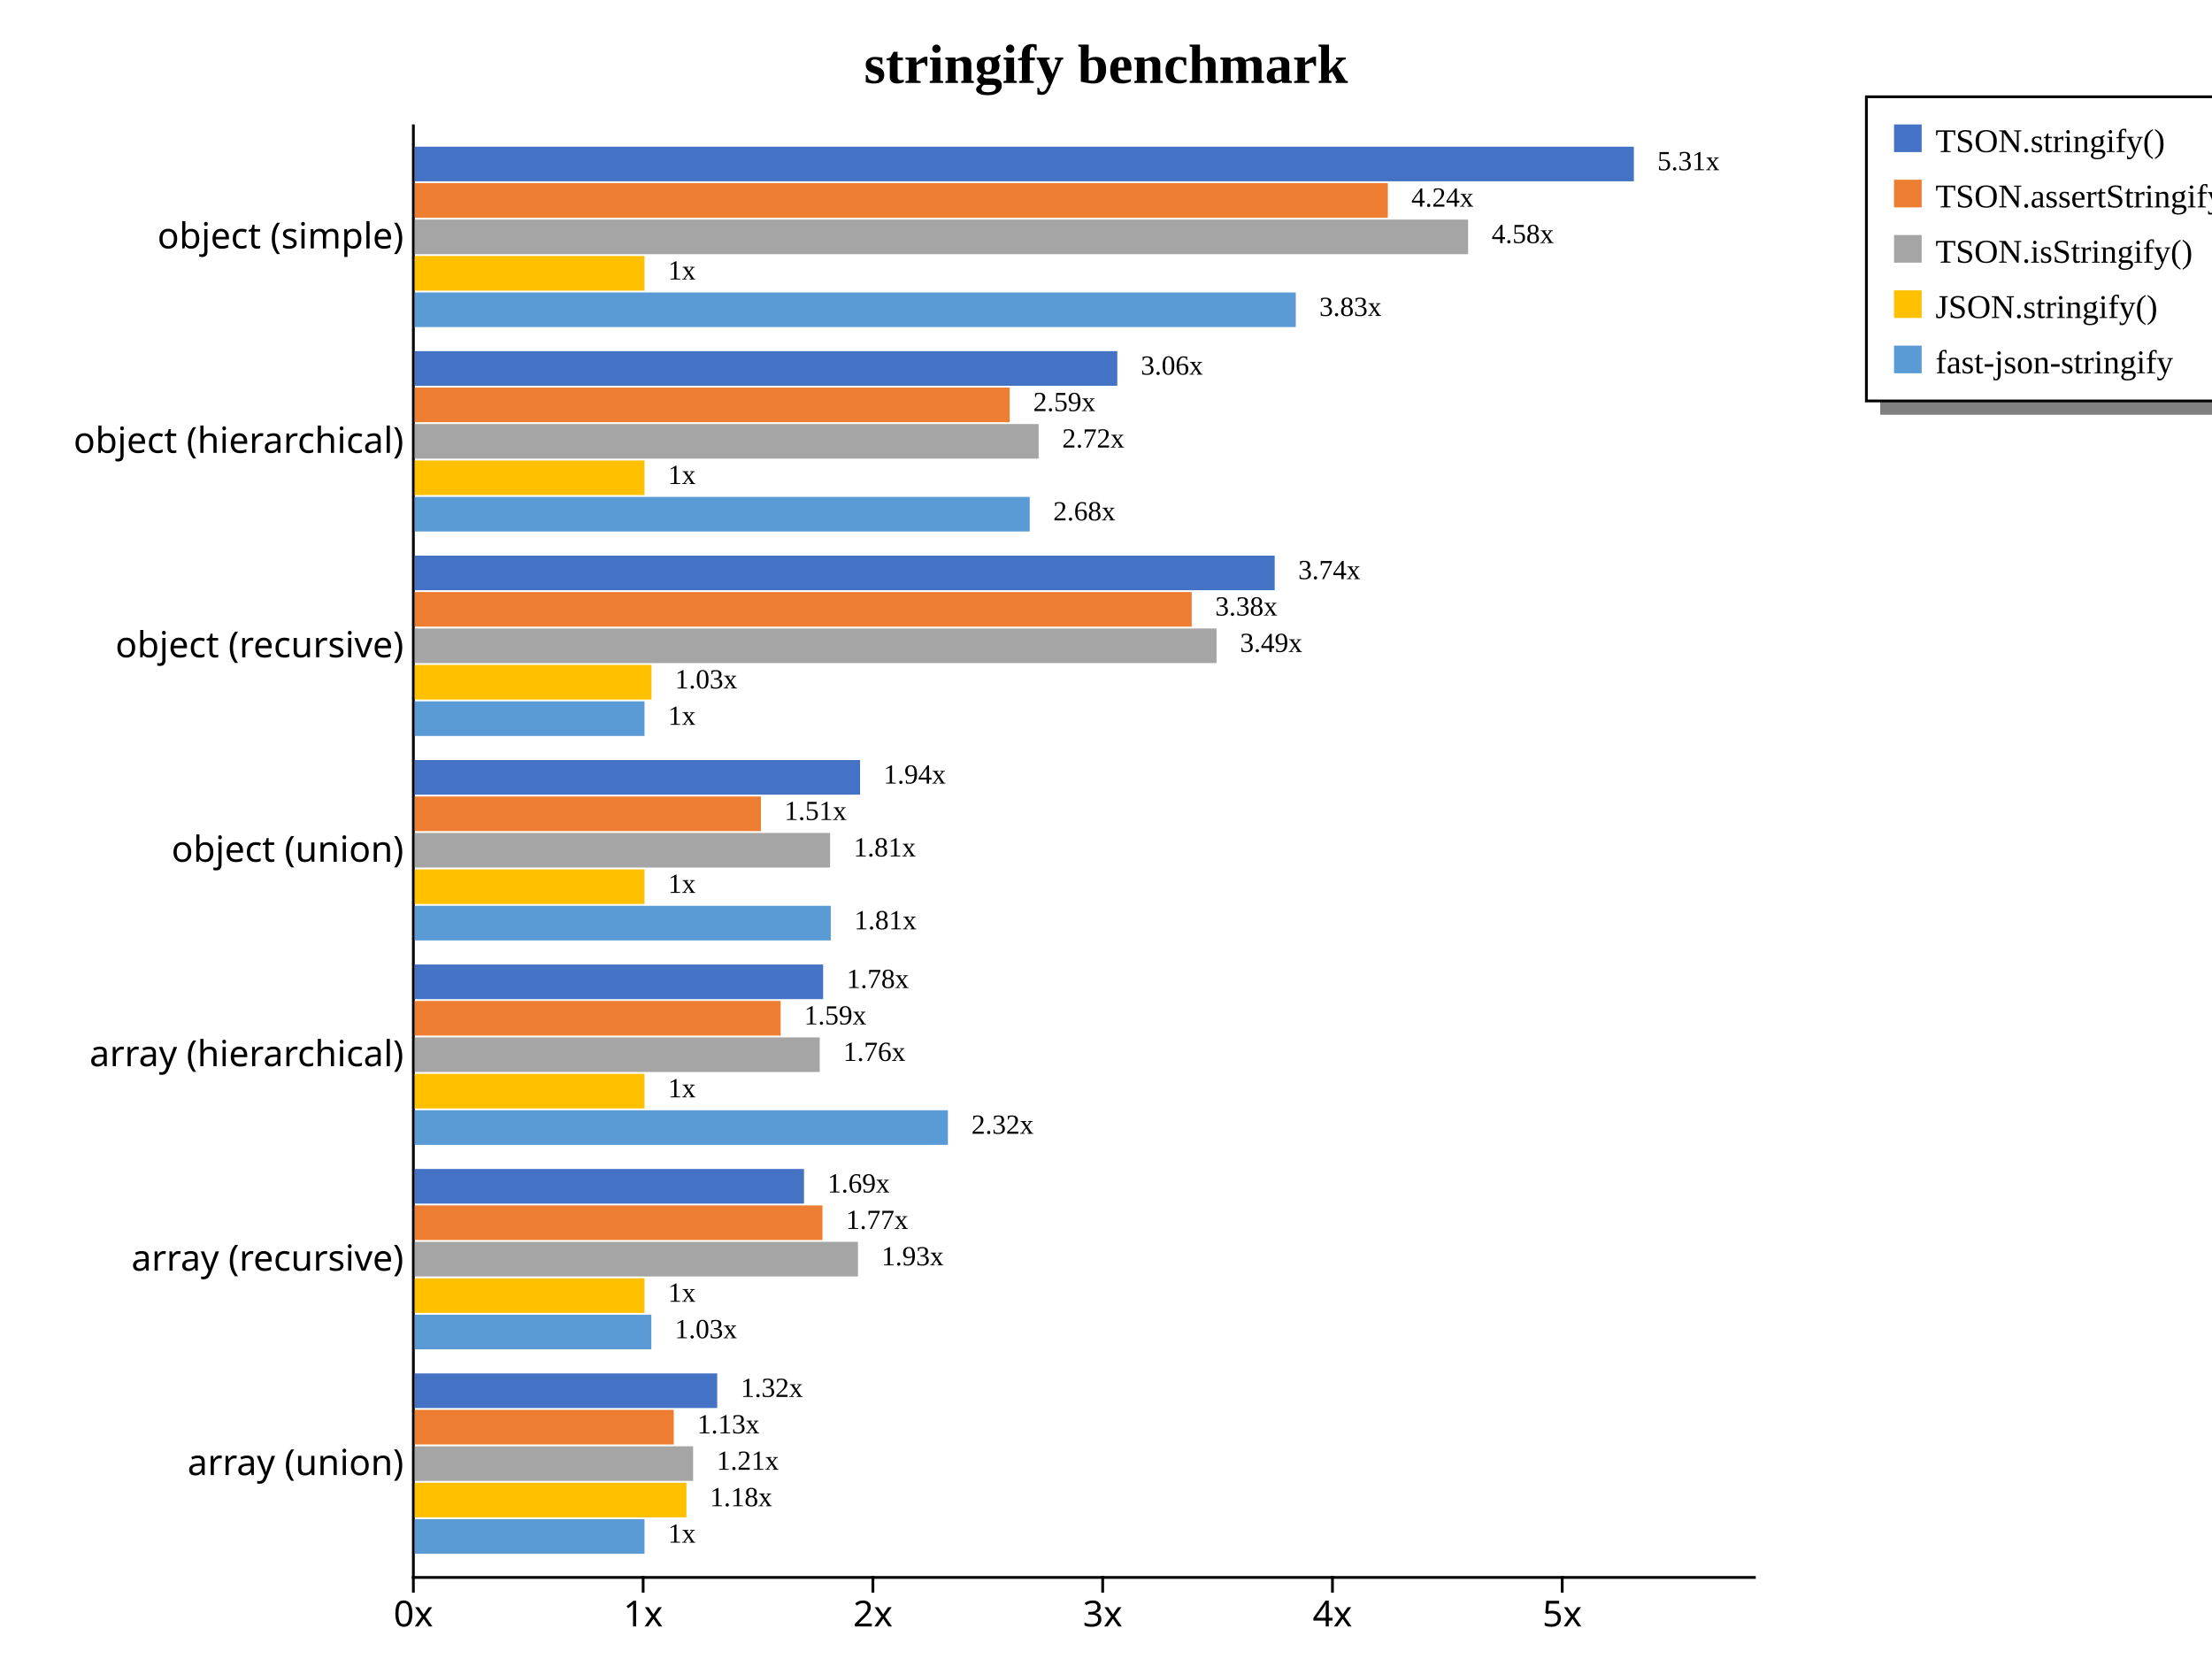
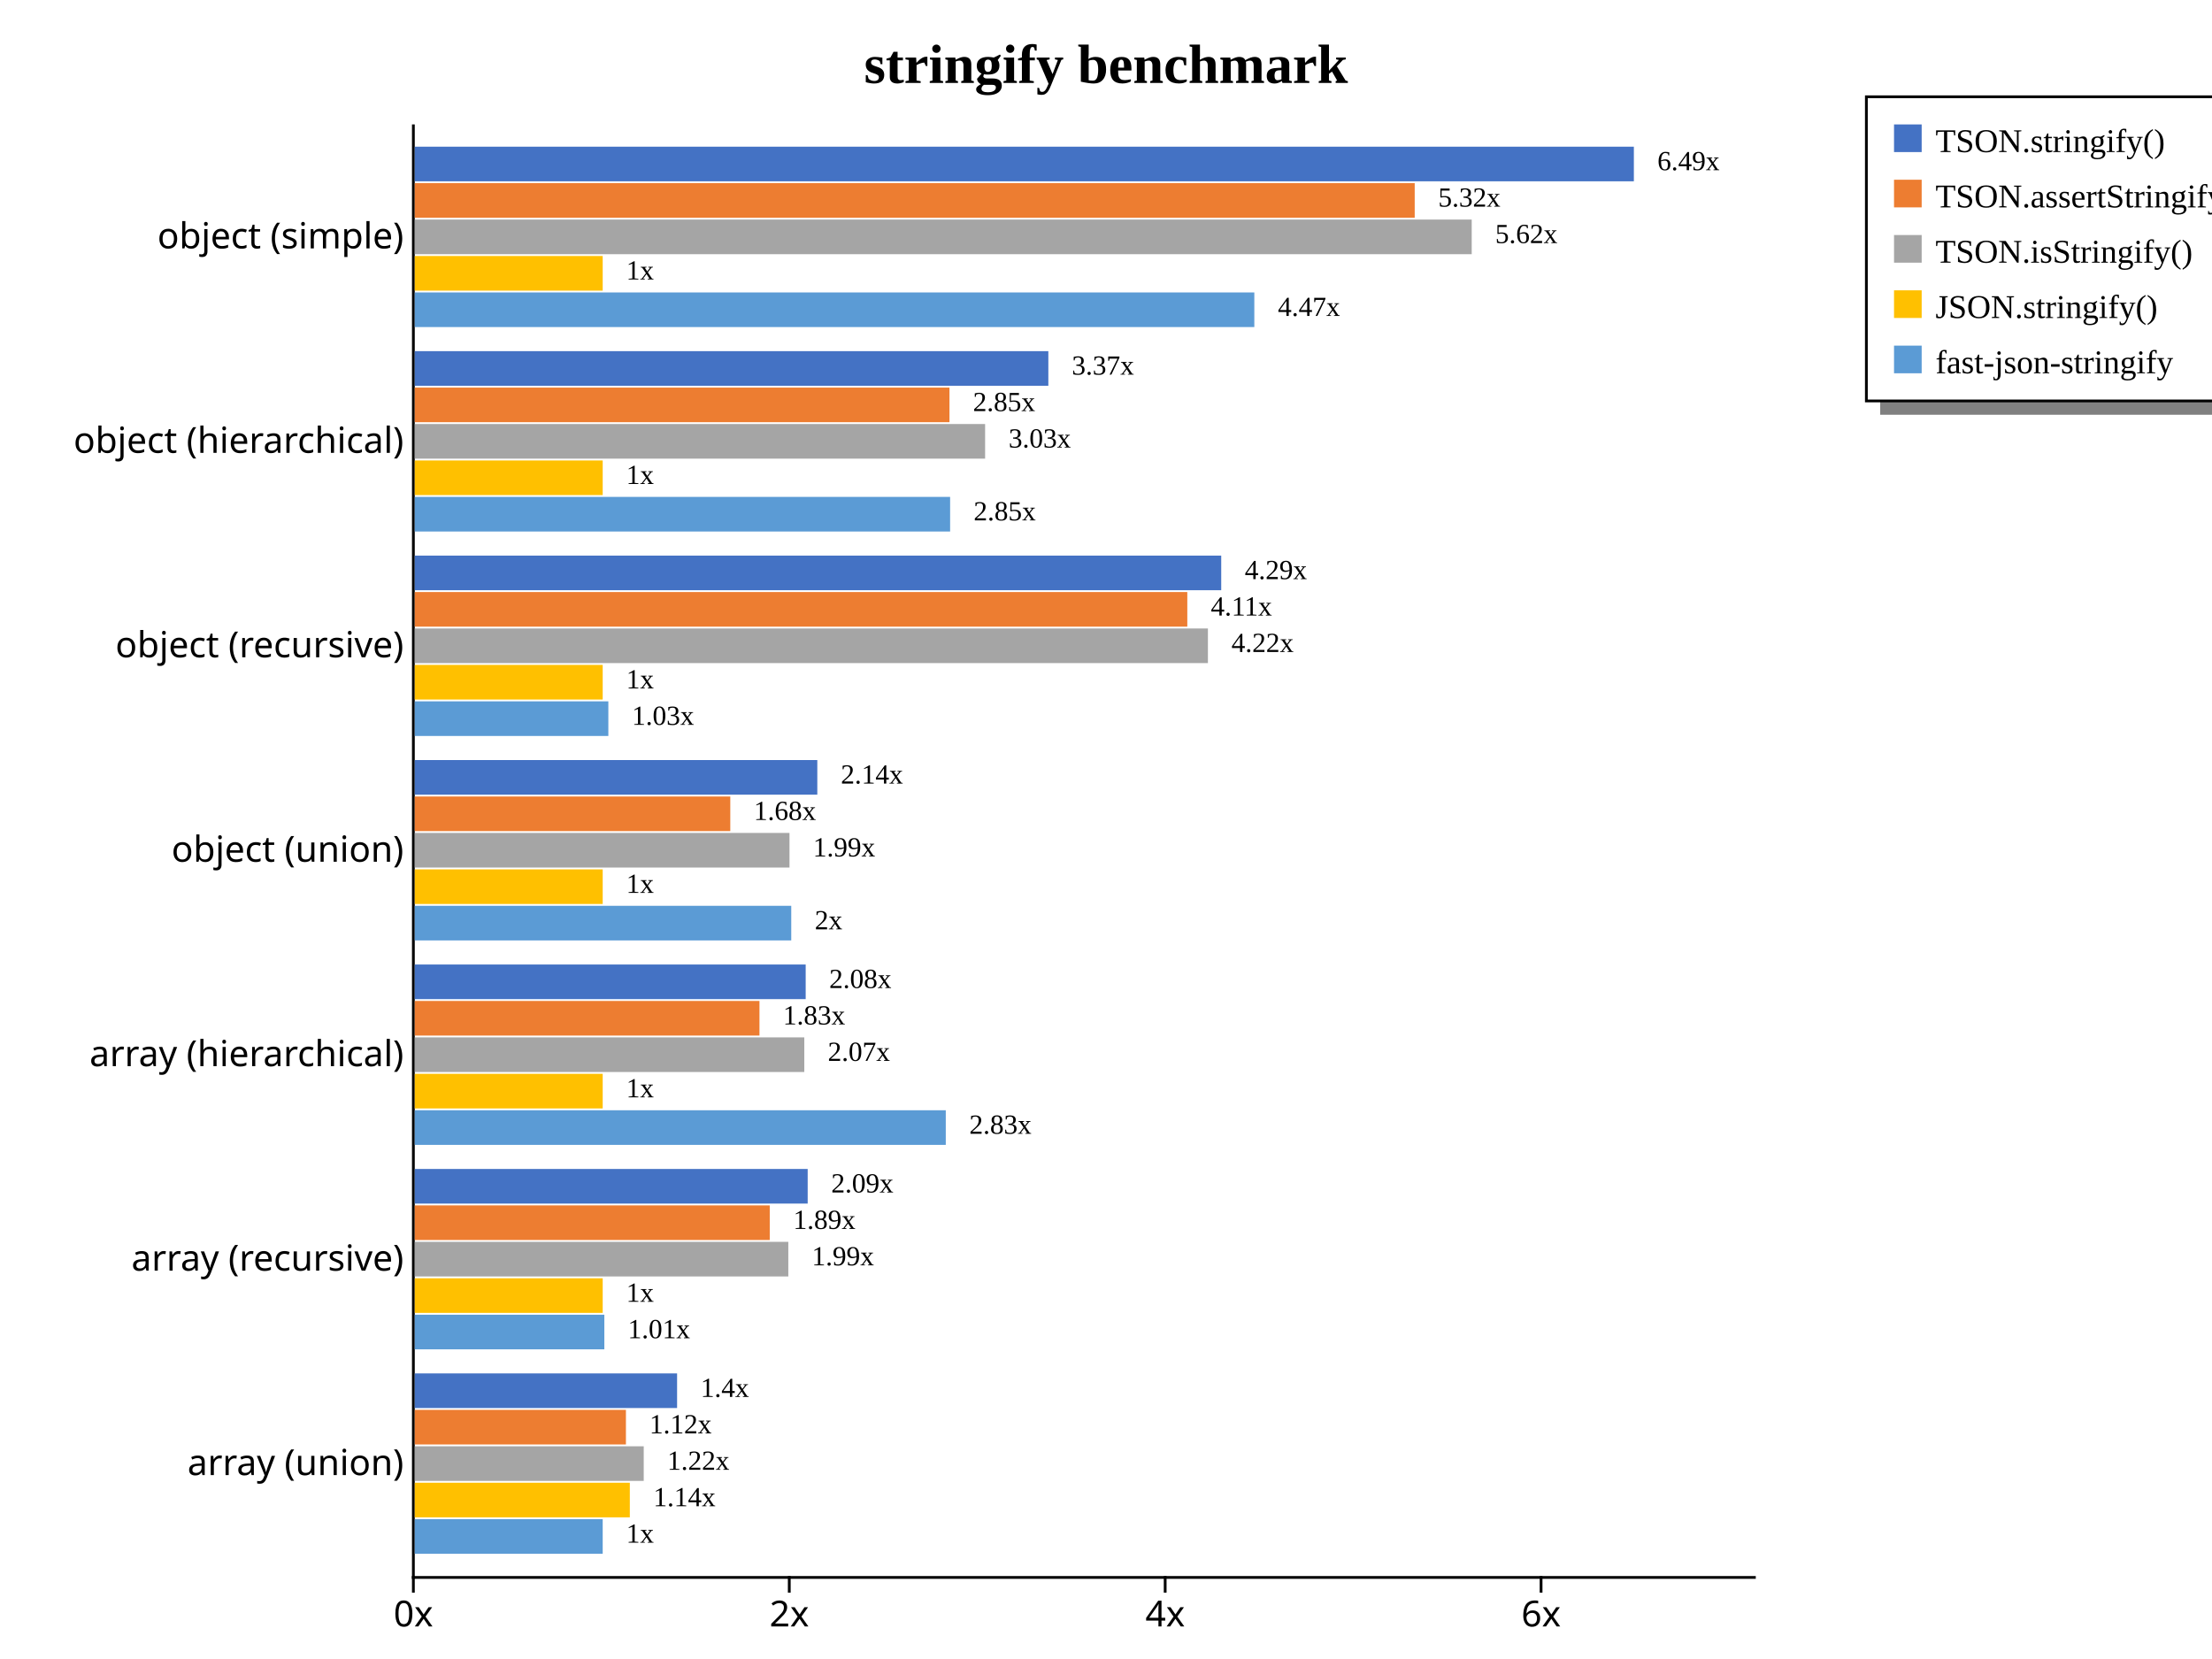
<svg xmlns="http://www.w3.org/2000/svg" width="800" height="600" style="background-color: white;">
  <g class="y axis" transform="translate(149,45)" fill="none" font-size="10" font-family="sans-serif" text-anchor="end" style="font-size: 13px;">
    <path class="domain" stroke="#000" d="M0,0.5H0.5V525.5H0" />
    <g class="tick" opacity="1" transform="translate(0,40.66901)" style="font-size: 13px;">
      <line stroke="#000" x2="0" />
      <text fill="#000" x="-3" dy="0.32em">object (simple)    </text>
    </g>
    <g class="tick" opacity="1" transform="translate(0,114.6127)" style="font-size: 13px;">
      <line stroke="#000" x2="0" />
      <text fill="#000" x="-3" dy="0.32em">object (hierarchical)    </text>
    </g>
    <g class="tick" opacity="1" transform="translate(0,188.5563)" style="font-size: 13px;">
      <line stroke="#000" x2="0" />
      <text fill="#000" x="-3" dy="0.32em">object (recursive)    </text>
    </g>
    <g class="tick" opacity="1" transform="translate(0,262.5)" style="font-size: 13px;">
      <line stroke="#000" x2="0" />
      <text fill="#000" x="-3" dy="0.32em">object (union)    </text>
    </g>
    <g class="tick" opacity="1" transform="translate(0,336.4437)" style="font-size: 13px;">
      <line stroke="#000" x2="0" />
      <text fill="#000" x="-3" dy="0.32em">array (hierarchical)    </text>
    </g>
    <g class="tick" opacity="1" transform="translate(0,410.3873)" style="font-size: 13px;">
      <line stroke="#000" x2="0" />
      <text fill="#000" x="-3" dy="0.32em">array (recursive)    </text>
    </g>
    <g class="tick" opacity="1" transform="translate(0,484.331)" style="font-size: 13px;">
      <line stroke="#000" x2="0" />
      <text fill="#000" x="-3" dy="0.32em">array (union)    </text>
    </g>
  </g>
  <g class="x axis" transform="translate(149,570)" fill="none" font-size="10" font-family="sans-serif" text-anchor="middle" style="font-size: 13px;">
    <path class="domain" stroke="#000" d="M0.5,0V0.5H485.5V0" />
    <g class="tick" opacity="1" transform="translate(0.5,0)" style="font-size: 13px;">
      <line stroke="#000" y2="6" />
      <text fill="#000" y="9" dy="0.71em">0x</text>
    </g>
-     <g class="tick" opacity="1" transform="translate(83.60008,0)" style="font-size: 13px;">
-       <line stroke="#000" y2="6" />
-       <text fill="#000" y="9" dy="0.71em">1x</text>
-     </g>
-     <g class="tick" opacity="1" transform="translate(166.7002,0)" style="font-size: 13px;">
+     <g class="tick" opacity="1" transform="translate(136.4501,0)" style="font-size: 13px;">
      <line stroke="#000" y2="6" />
      <text fill="#000" y="9" dy="0.71em">2x</text>
    </g>
-     <g class="tick" opacity="1" transform="translate(249.8002,0)" style="font-size: 13px;">
-       <line stroke="#000" y2="6" />
-       <text fill="#000" y="9" dy="0.71em">3x</text>
-     </g>
-     <g class="tick" opacity="1" transform="translate(332.9003,0)" style="font-size: 13px;">
+     <g class="tick" opacity="1" transform="translate(272.4002,0)" style="font-size: 13px;">
      <line stroke="#000" y2="6" />
      <text fill="#000" y="9" dy="0.71em">4x</text>
    </g>
-     <g class="tick" opacity="1" transform="translate(416.0004,0)" style="font-size: 13px;">
+     <g class="tick" opacity="1" transform="translate(408.3504,0)" style="font-size: 13px;">
      <line stroke="#000" y2="6" />
-       <text fill="#000" y="9" dy="0.71em">5x</text>
+       <text fill="#000" y="9" dy="0.71em">6x</text>
    </g>
  </g>
  <text transform="translate(400, 30)" style="text-anchor: middle; font-size: 20px; font-weight: bold;">stringify benchmark</text>
  <rect x="680" y="145" width="200" height="5" fill="gray" />
  <rect x="675" y="35" width="200" height="110" fill="none" stroke="black" />
  <rect x="685" y="45" width="10" height="10" style="fill: #4472c4;" />
  <text x="700" y="55" style="font-size: 12px;">TSON.stringify()</text>
  <rect x="685" y="65" width="10" height="10" style="fill: #ed7d31;" />
  <text x="700" y="75" style="font-size: 12px;">TSON.assertStringify()</text>
  <rect x="685" y="85" width="10" height="10" style="fill: #a5a5a5;" />
  <text x="700" y="95" style="font-size: 12px;">TSON.isStringify()</text>
  <rect x="685" y="105" width="10" height="10" style="fill: #ffc000;" />
  <text x="700" y="115" style="font-size: 12px;">JSON.stringify()</text>
  <rect x="685" y="125" width="10" height="10" style="fill: #5b9bd5;" />
  <text x="700" y="135" style="font-size: 12px;">fast-json-stringify</text>
  <g style="font-size: 13px;">
    <g style="font-size: 13px;">
      <rect x="150" y="53.053" width="440.909" height="12.519" fill="#4472c4" />
-       <rect x="150" y="66.231" width="351.934" height="12.519" fill="#ed7d31" />
-       <rect x="150" y="79.409" width="380.963" height="12.519" fill="#a5a5a5" />
-       <rect x="150" y="92.588" width="83.1" height="12.519" fill="#ffc000" />
-       <rect x="150" y="105.766" width="318.64" height="12.519" fill="#5b9bd5" />
-       <text class="label" x="599.409" y="61.553" font-size="10px">5.31x</text>
-       <text class="label" x="510.434" y="74.731" font-size="10px">4.24x</text>
-       <text class="label" x="539.463" y="87.909" font-size="10px">4.58x</text>
-       <text class="label" x="241.6" y="101.088" font-size="10px">1x</text>
-       <text class="label" x="477.14" y="114.266" font-size="10px">3.83x</text>
+       <rect x="150" y="66.231" width="361.65" height="12.519" fill="#ed7d31" />
+       <rect x="150" y="79.409" width="382.266" height="12.519" fill="#a5a5a5" />
+       <rect x="150" y="92.588" width="67.975" height="12.519" fill="#ffc000" />
+       <rect x="150" y="105.766" width="303.643" height="12.519" fill="#5b9bd5" />
+       <text class="label" x="599.409" y="61.553" font-size="10px">6.49x</text>
+       <text class="label" x="520.15" y="74.731" font-size="10px">5.32x</text>
+       <text class="label" x="540.766" y="87.909" font-size="10px">5.62x</text>
+       <text class="label" x="226.475" y="101.088" font-size="10px">1x</text>
+       <text class="label" x="462.143" y="114.266" font-size="10px">4.47x</text>
+       <text class="label" x="595.909" y="63.053" font-size="8px" />
+       <text class="label" x="516.65" y="76.231" font-size="8px" />
+       <text class="label" x="537.266" y="89.409" font-size="8px" />
+       <text class="label" x="222.975" y="102.588" font-size="8px" />
+       <text class="label" x="458.643" y="115.766" font-size="8px" />
    </g>
    <g style="font-size: 13px;">
-       <rect x="150" y="126.997" width="254.083" height="12.519" fill="#4472c4" />
-       <rect x="150" y="140.175" width="215.171" height="12.519" fill="#ed7d31" />
-       <rect x="150" y="153.353" width="225.641" height="12.519" fill="#a5a5a5" />
-       <rect x="150" y="166.531" width="83.1" height="12.519" fill="#ffc000" />
-       <rect x="150" y="179.709" width="222.409" height="12.519" fill="#5b9bd5" />
-       <text class="label" x="412.583" y="135.497" font-size="10px">3.06x</text>
-       <text class="label" x="373.671" y="148.675" font-size="10px">2.59x</text>
-       <text class="label" x="384.141" y="161.853" font-size="10px">2.72x</text>
-       <text class="label" x="241.6" y="175.031" font-size="10px">1x</text>
-       <text class="label" x="380.909" y="188.209" font-size="10px">2.68x</text>
+       <rect x="150" y="126.997" width="229.146" height="12.519" fill="#4472c4" />
+       <rect x="150" y="140.175" width="193.39" height="12.519" fill="#ed7d31" />
+       <rect x="150" y="153.353" width="206.278" height="12.519" fill="#a5a5a5" />
+       <rect x="150" y="166.531" width="67.975" height="12.519" fill="#ffc000" />
+       <rect x="150" y="179.709" width="193.625" height="12.519" fill="#5b9bd5" />
+       <text class="label" x="387.646" y="135.497" font-size="10px">3.37x</text>
+       <text class="label" x="351.89" y="148.675" font-size="10px">2.85x</text>
+       <text class="label" x="364.778" y="161.853" font-size="10px">3.03x</text>
+       <text class="label" x="226.475" y="175.031" font-size="10px">1x</text>
+       <text class="label" x="352.125" y="188.209" font-size="10px">2.85x</text>
+       <text class="label" x="384.146" y="136.997" font-size="8px" />
+       <text class="label" x="348.39" y="150.175" font-size="8px" />
+       <text class="label" x="361.278" y="163.353" font-size="8px" />
+       <text class="label" x="222.975" y="176.531" font-size="8px" />
+       <text class="label" x="348.625" y="189.709" font-size="8px" />
    </g>
    <g style="font-size: 13px;">
-       <rect x="150" y="200.941" width="311.009" height="12.519" fill="#4472c4" />
-       <rect x="150" y="214.119" width="280.992" height="12.519" fill="#ed7d31" />
-       <rect x="150" y="227.297" width="289.978" height="12.519" fill="#a5a5a5" />
-       <rect x="150" y="240.475" width="85.622" height="12.519" fill="#ffc000" />
-       <rect x="150" y="253.653" width="83.1" height="12.519" fill="#5b9bd5" />
-       <text class="label" x="469.509" y="209.441" font-size="10px">3.74x</text>
-       <text class="label" x="439.492" y="222.619" font-size="10px">3.38x</text>
-       <text class="label" x="448.478" y="235.797" font-size="10px">3.49x</text>
-       <text class="label" x="244.122" y="248.975" font-size="10px">1.03x</text>
-       <text class="label" x="241.6" y="262.153" font-size="10px">1x</text>
+       <rect x="150" y="200.941" width="291.671" height="12.519" fill="#4472c4" />
+       <rect x="150" y="214.119" width="279.404" height="12.519" fill="#ed7d31" />
+       <rect x="150" y="227.297" width="286.861" height="12.519" fill="#a5a5a5" />
+       <rect x="150" y="240.475" width="67.975" height="12.519" fill="#ffc000" />
+       <rect x="150" y="253.653" width="70.017" height="12.519" fill="#5b9bd5" />
+       <text class="label" x="450.171" y="209.441" font-size="10px">4.29x</text>
+       <text class="label" x="437.904" y="222.619" font-size="10px">4.11x</text>
+       <text class="label" x="445.361" y="235.797" font-size="10px">4.22x</text>
+       <text class="label" x="226.475" y="248.975" font-size="10px">1x</text>
+       <text class="label" x="228.517" y="262.153" font-size="10px">1.03x</text>
+       <text class="label" x="446.671" y="210.941" font-size="8px" />
+       <text class="label" x="434.404" y="224.119" font-size="8px" />
+       <text class="label" x="441.861" y="237.297" font-size="8px" />
+       <text class="label" x="222.975" y="250.475" font-size="8px" />
+       <text class="label" x="225.017" y="263.653" font-size="8px" />
    </g>
    <g style="font-size: 13px;">
-       <rect x="150" y="274.884" width="161.054" height="12.519" fill="#4472c4" />
-       <rect x="150" y="288.062" width="125.196" height="12.519" fill="#ed7d31" />
-       <rect x="150" y="301.24" width="150.216" height="12.519" fill="#a5a5a5" />
-       <rect x="150" y="314.418" width="83.1" height="12.519" fill="#ffc000" />
-       <rect x="150" y="327.597" width="150.459" height="12.519" fill="#5b9bd5" />
-       <text class="label" x="319.554" y="283.384" font-size="10px">1.94x</text>
-       <text class="label" x="283.696" y="296.562" font-size="10px">1.51x</text>
-       <text class="label" x="308.716" y="309.74" font-size="10px">1.81x</text>
-       <text class="label" x="241.6" y="322.918" font-size="10px">1x</text>
-       <text class="label" x="308.959" y="336.097" font-size="10px">1.81x</text>
+       <rect x="150" y="274.884" width="145.59" height="12.519" fill="#4472c4" />
+       <rect x="150" y="288.062" width="114.119" height="12.519" fill="#ed7d31" />
+       <rect x="150" y="301.24" width="135.533" height="12.519" fill="#a5a5a5" />
+       <rect x="150" y="314.418" width="67.975" height="12.519" fill="#ffc000" />
+       <rect x="150" y="327.597" width="136.165" height="12.519" fill="#5b9bd5" />
+       <text class="label" x="304.09" y="283.384" font-size="10px">2.14x</text>
+       <text class="label" x="272.619" y="296.562" font-size="10px">1.68x</text>
+       <text class="label" x="294.033" y="309.74" font-size="10px">1.99x</text>
+       <text class="label" x="226.475" y="322.918" font-size="10px">1x</text>
+       <text class="label" x="294.665" y="336.097" font-size="10px">2x</text>
+       <text class="label" x="300.59" y="284.884" font-size="8px" />
+       <text class="label" x="269.119" y="298.062" font-size="8px" />
+       <text class="label" x="290.533" y="311.24" font-size="8px" />
+       <text class="label" x="222.975" y="324.418" font-size="8px" />
+       <text class="label" x="291.165" y="337.597" font-size="8px" />
    </g>
    <g style="font-size: 13px;">
-       <rect x="150" y="348.828" width="147.696" height="12.519" fill="#4472c4" />
-       <rect x="150" y="362.006" width="132.333" height="12.519" fill="#ed7d31" />
-       <rect x="150" y="375.184" width="146.465" height="12.519" fill="#a5a5a5" />
-       <rect x="150" y="388.362" width="83.1" height="12.519" fill="#ffc000" />
-       <rect x="150" y="401.54" width="192.826" height="12.519" fill="#5b9bd5" />
-       <text class="label" x="306.196" y="357.328" font-size="10px">1.78x</text>
-       <text class="label" x="290.833" y="370.506" font-size="10px">1.59x</text>
-       <text class="label" x="304.965" y="383.684" font-size="10px">1.76x</text>
-       <text class="label" x="241.6" y="396.862" font-size="10px">1x</text>
-       <text class="label" x="351.326" y="410.04" font-size="10px">2.32x</text>
+       <rect x="150" y="348.828" width="141.386" height="12.519" fill="#4472c4" />
+       <rect x="150" y="362.006" width="124.672" height="12.519" fill="#ed7d31" />
+       <rect x="150" y="375.184" width="140.883" height="12.519" fill="#a5a5a5" />
+       <rect x="150" y="388.362" width="67.975" height="12.519" fill="#ffc000" />
+       <rect x="150" y="401.54" width="192.052" height="12.519" fill="#5b9bd5" />
+       <text class="label" x="299.886" y="357.328" font-size="10px">2.08x</text>
+       <text class="label" x="283.172" y="370.506" font-size="10px">1.83x</text>
+       <text class="label" x="299.383" y="383.684" font-size="10px">2.07x</text>
+       <text class="label" x="226.475" y="396.862" font-size="10px">1x</text>
+       <text class="label" x="350.552" y="410.04" font-size="10px">2.83x</text>
+       <text class="label" x="296.386" y="358.828" font-size="8px" />
+       <text class="label" x="279.672" y="372.006" font-size="8px" />
+       <text class="label" x="295.883" y="385.184" font-size="8px" />
+       <text class="label" x="222.975" y="398.362" font-size="8px" />
+       <text class="label" x="347.052" y="411.54" font-size="8px" />
    </g>
    <g style="font-size: 13px;">
-       <rect x="150" y="422.772" width="140.781" height="12.519" fill="#4472c4" />
-       <rect x="150" y="435.95" width="147.458" height="12.519" fill="#ed7d31" />
-       <rect x="150" y="449.128" width="160.298" height="12.519" fill="#a5a5a5" />
-       <rect x="150" y="462.306" width="83.1" height="12.519" fill="#ffc000" />
-       <rect x="150" y="475.484" width="85.562" height="12.519" fill="#5b9bd5" />
-       <text class="label" x="299.281" y="431.272" font-size="10px">1.69x</text>
-       <text class="label" x="305.958" y="444.45" font-size="10px">1.77x</text>
-       <text class="label" x="318.798" y="457.628" font-size="10px">1.93x</text>
-       <text class="label" x="241.6" y="470.806" font-size="10px">1x</text>
-       <text class="label" x="244.062" y="483.984" font-size="10px">1.03x</text>
+       <rect x="150" y="422.772" width="142.11" height="12.519" fill="#4472c4" />
+       <rect x="150" y="435.95" width="128.39" height="12.519" fill="#ed7d31" />
+       <rect x="150" y="449.128" width="135.105" height="12.519" fill="#a5a5a5" />
+       <rect x="150" y="462.306" width="67.975" height="12.519" fill="#ffc000" />
+       <rect x="150" y="475.484" width="68.569" height="12.519" fill="#5b9bd5" />
+       <text class="label" x="300.61" y="431.272" font-size="10px">2.09x</text>
+       <text class="label" x="286.89" y="444.45" font-size="10px">1.89x</text>
+       <text class="label" x="293.605" y="457.628" font-size="10px">1.99x</text>
+       <text class="label" x="226.475" y="470.806" font-size="10px">1x</text>
+       <text class="label" x="227.069" y="483.984" font-size="10px">1.01x</text>
+       <text class="label" x="297.11" y="432.772" font-size="8px" />
+       <text class="label" x="283.39" y="445.95" font-size="8px" />
+       <text class="label" x="290.105" y="459.128" font-size="8px" />
+       <text class="label" x="222.975" y="472.306" font-size="8px" />
+       <text class="label" x="223.569" y="485.484" font-size="8px" />
    </g>
    <g style="font-size: 13px;">
-       <rect x="150" y="496.715" width="109.381" height="12.519" fill="#4472c4" />
-       <rect x="150" y="509.893" width="93.675" height="12.519" fill="#ed7d31" />
-       <rect x="150" y="523.071" width="100.676" height="12.519" fill="#a5a5a5" />
-       <rect x="150" y="536.249" width="98.261" height="12.519" fill="#ffc000" />
-       <rect x="150" y="549.428" width="83.1" height="12.519" fill="#5b9bd5" />
-       <text class="label" x="267.881" y="505.215" font-size="10px">1.32x</text>
-       <text class="label" x="252.175" y="518.393" font-size="10px">1.13x</text>
-       <text class="label" x="259.176" y="531.571" font-size="10px">1.21x</text>
-       <text class="label" x="256.761" y="544.749" font-size="10px">1.18x</text>
-       <text class="label" x="241.6" y="557.928" font-size="10px">1x</text>
+       <rect x="150" y="496.715" width="94.876" height="12.519" fill="#4472c4" />
+       <rect x="150" y="509.893" width="76.374" height="12.519" fill="#ed7d31" />
+       <rect x="150" y="523.071" width="82.814" height="12.519" fill="#a5a5a5" />
+       <rect x="150" y="536.249" width="77.784" height="12.519" fill="#ffc000" />
+       <rect x="150" y="549.428" width="67.975" height="12.519" fill="#5b9bd5" />
+       <text class="label" x="253.376" y="505.215" font-size="10px">1.4x</text>
+       <text class="label" x="234.874" y="518.393" font-size="10px">1.12x</text>
+       <text class="label" x="241.314" y="531.571" font-size="10px">1.22x</text>
+       <text class="label" x="236.284" y="544.749" font-size="10px">1.14x</text>
+       <text class="label" x="226.475" y="557.928" font-size="10px">1x</text>
+       <text class="label" x="249.876" y="506.715" font-size="8px" />
+       <text class="label" x="231.374" y="519.893" font-size="8px" />
+       <text class="label" x="237.814" y="533.071" font-size="8px" />
+       <text class="label" x="232.784" y="546.249" font-size="8px" />
+       <text class="label" x="222.975" y="559.428" font-size="8px" />
    </g>
  </g>
</svg>
